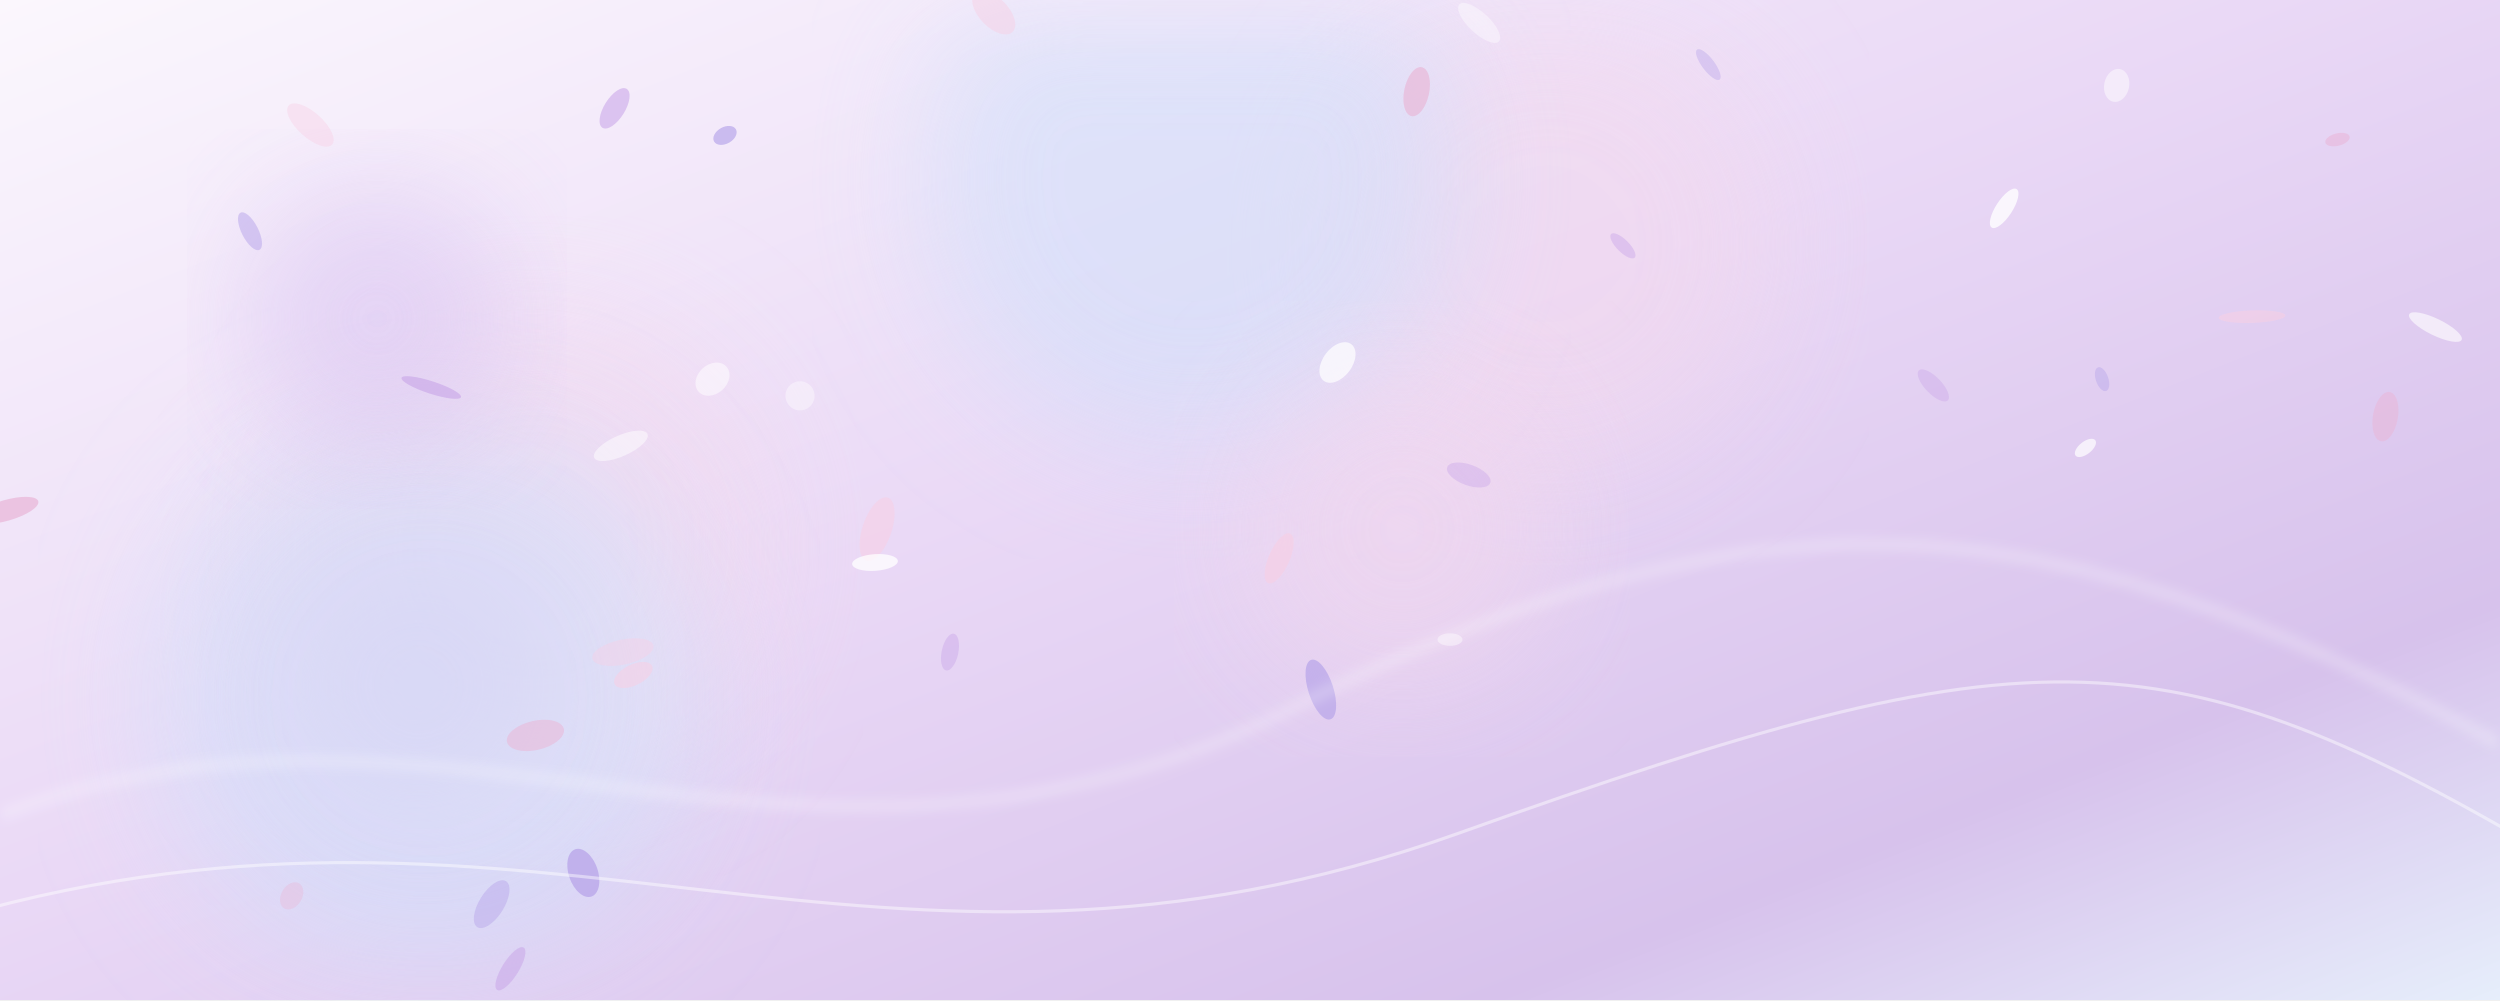
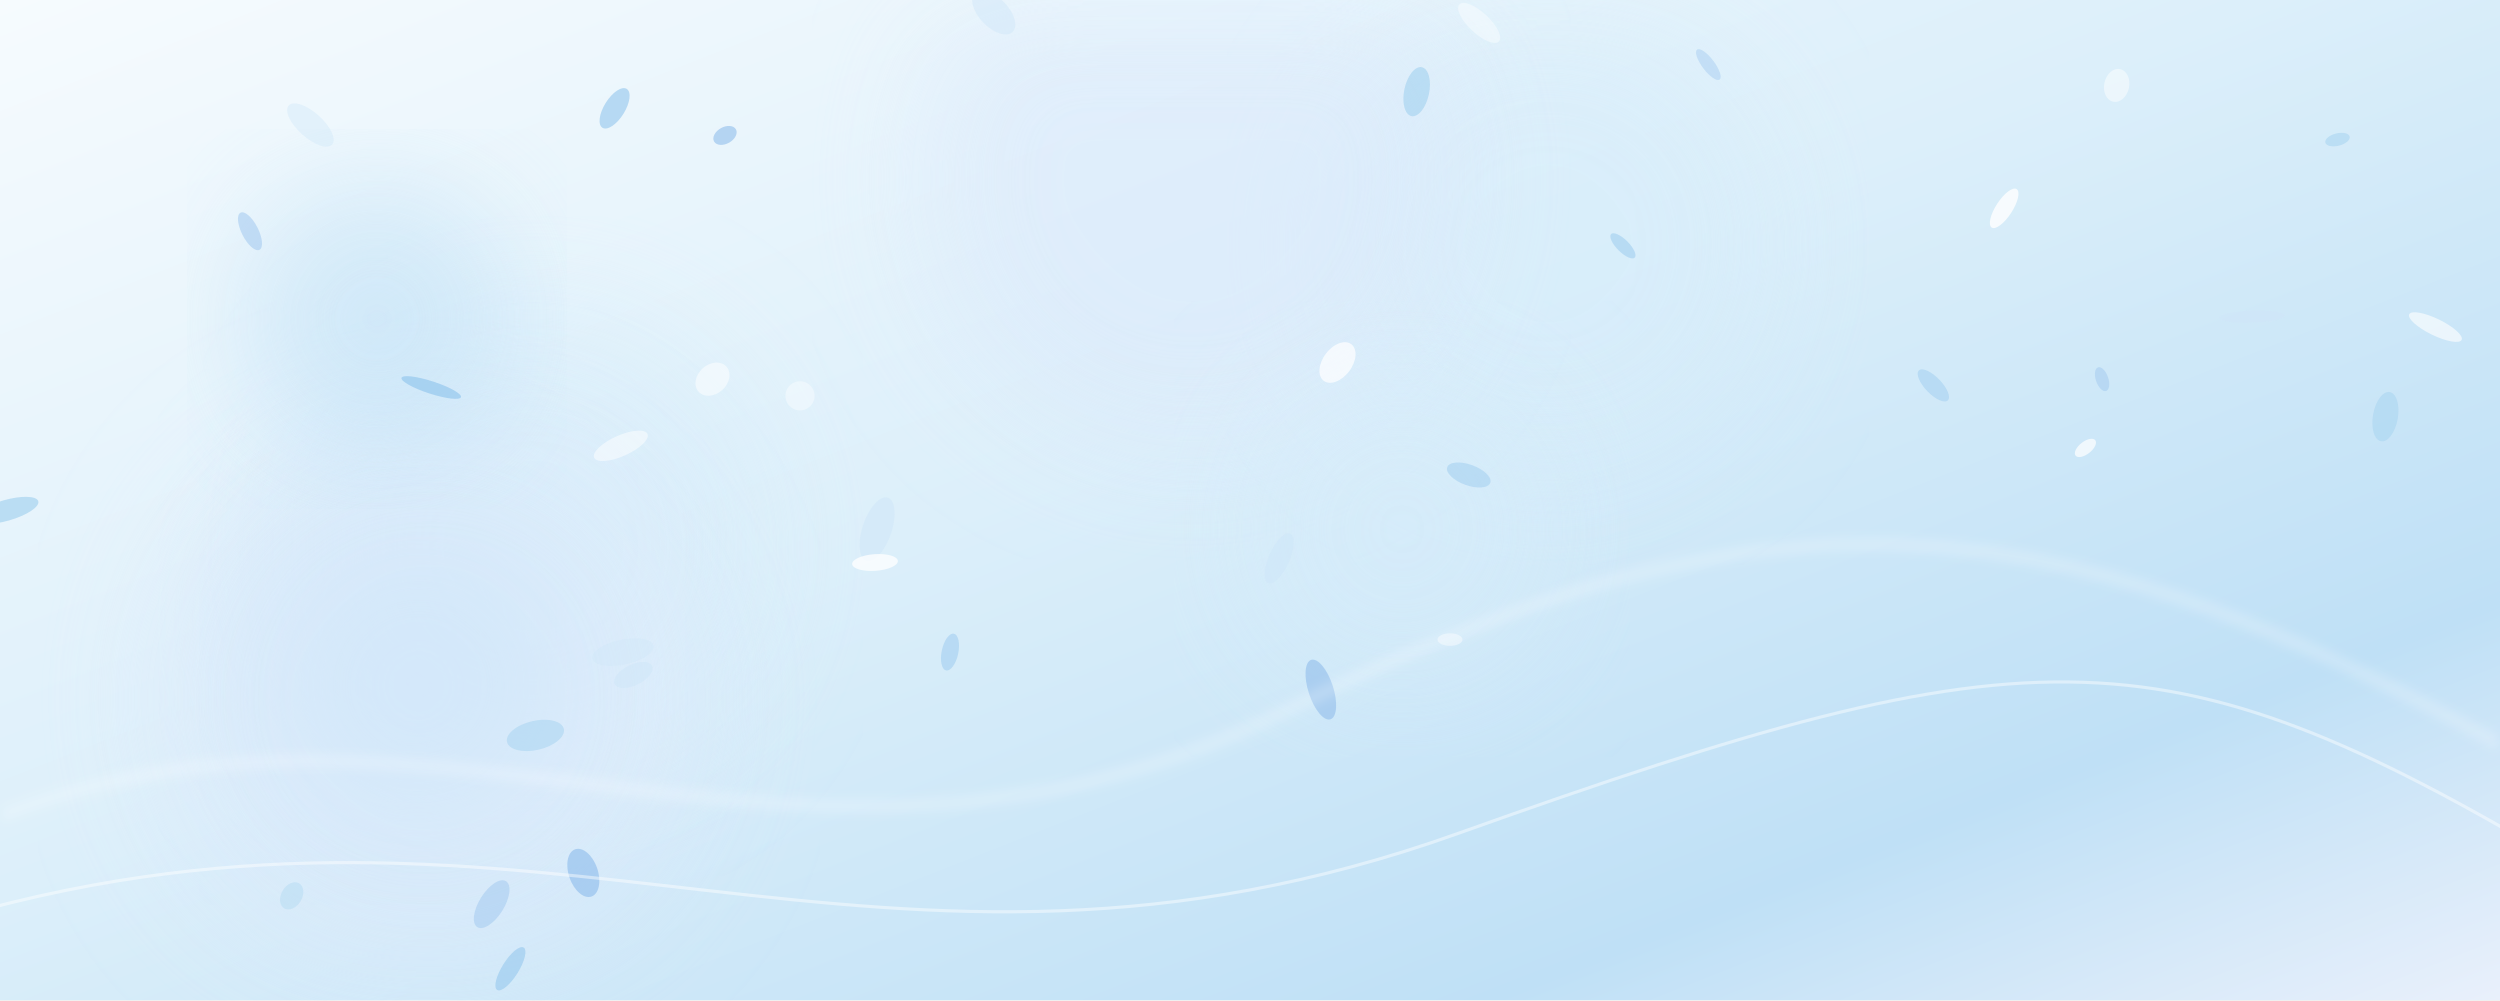
<svg xmlns="http://www.w3.org/2000/svg" viewBox="0 0 1200 480" width="1200" height="480">
  <defs>
    <linearGradient id="g" x1="0" y1="0" x2="1" y2="1">
-       <stop offset="0" stop-color="#fbf7fd" />
-       <stop offset=".45" stop-color="#ead9f6" />
-       <stop offset=".8" stop-color="#d7c2ec" />
-       <stop offset="1" stop-color="#e6eefb" />
+       <stop offset="0" stop-color="#f6fbfe" />
+       <stop offset=".45" stop-color="#dcefFA" />
+       <stop offset=".8" stop-color="#bfe0f6" />
+       <stop offset="1" stop-color="#e9f0fb" />
    </linearGradient>
    <filter id="blur" x="-20%" y="-20%" width="140%" height="140%">
      <feGaussianBlur stdDeviation="28" />
    </filter>
    <filter id="soft" x="-20%" y="-20%" width="140%" height="140%">
      <feGaussianBlur stdDeviation="3" />
    </filter>
  </defs>
  <rect width="1200" height="480" fill="url(#g)" />
-   <circle cx="743" cy="117" r="110" fill="#f3d9ee" opacity=".55" filter="url(#blur)" />
+   <circle cx="743" cy="117" r="110" fill="#d6ecfa" opacity=".55" filter="url(#blur)" />
  <circle cx="228" cy="314" r="72" fill="#ffffff" opacity=".55" filter="url(#blur)" />
-   <circle cx="198" cy="299" r="87" fill="#f3d9ee" opacity=".55" filter="url(#blur)" />
-   <circle cx="256" cy="262" r="113" fill="#f3d9ee" opacity=".55" filter="url(#blur)" />
-   <circle cx="572" cy="86" r="130" fill="#cfe0fa" opacity=".55" filter="url(#blur)" />
-   <circle cx="201" cy="329" r="75" fill="#d9c4f2" opacity=".55" filter="url(#blur)" />
-   <circle cx="206" cy="335" r="134" fill="#cfe0fa" opacity=".55" filter="url(#blur)" />
-   <circle cx="181" cy="153" r="65" fill="#d9c4f2" opacity=".55" filter="url(#blur)" />
-   <circle cx="673" cy="254" r="78" fill="#f3d9ee" opacity=".55" filter="url(#blur)" />
+   <circle cx="198" cy="299" r="87" fill="#d6ecfa" opacity=".55" filter="url(#blur)" />
+   <circle cx="256" cy="262" r="113" fill="#d6ecfa" opacity=".55" filter="url(#blur)" />
+   <circle cx="572" cy="86" r="130" fill="#dbe9fb" opacity=".55" filter="url(#blur)" />
+   <circle cx="201" cy="329" r="75" fill="#bfe0f6" opacity=".55" filter="url(#blur)" />
+   <circle cx="206" cy="335" r="134" fill="#dbe9fb" opacity=".55" filter="url(#blur)" />
+   <circle cx="181" cy="153" r="65" fill="#bfe0f6" opacity=".55" filter="url(#blur)" />
+   <circle cx="673" cy="254" r="78" fill="#d6ecfa" opacity=".55" filter="url(#blur)" />
  <ellipse cx="1169" cy="157" rx="14" ry="4" transform="rotate(26 1169 157)" fill="#ffffff" opacity="0.61" />
  <ellipse cx="384" cy="190" rx="7" ry="7" transform="rotate(16 384 190)" fill="#ffffff" opacity="0.38" />
-   <ellipse cx="421" cy="254" rx="16" ry="7" transform="rotate(109 421 254)" fill="#f7cfe4" opacity="0.56" />
-   <ellipse cx="928" cy="185" rx="10" ry="4" transform="rotate(46 928 185)" fill="#c9a6e8" opacity="0.39" />
-   <ellipse cx="614" cy="268" rx="13" ry="5" transform="rotate(114 614 268)" fill="#f7cfe4" opacity="0.62" />
-   <ellipse cx="149" cy="60" rx="14" ry="6" transform="rotate(42 149 60)" fill="#f7cfe4" opacity="0.42" />
+   <ellipse cx="421" cy="254" rx="16" ry="7" transform="rotate(109 421 254)" fill="#cfe6f8" opacity="0.56" />
+   <ellipse cx="928" cy="185" rx="10" ry="4" transform="rotate(46 928 185)" fill="#8fc4ec" opacity="0.39" />
+   <ellipse cx="614" cy="268" rx="13" ry="5" transform="rotate(114 614 268)" fill="#cfe6f8" opacity="0.62" />
+   <ellipse cx="149" cy="60" rx="14" ry="6" transform="rotate(42 149 60)" fill="#cfe6f8" opacity="0.42" />
  <ellipse cx="1001" cy="215" rx="6" ry="3" transform="rotate(142 1001 215)" fill="#ffffff" opacity="0.71" />
  <ellipse cx="642" cy="174" rx="11" ry="7" transform="rotate(127 642 174)" fill="#ffffff" opacity="0.71" />
-   <ellipse cx="140" cy="430" rx="7" ry="5" transform="rotate(121 140 430)" fill="#e9b7d8" opacity="0.38" />
-   <ellipse cx="634" cy="331" rx="15" ry="6" transform="rotate(72 634 331)" fill="#b9a7ea" opacity="0.75" />
+   <ellipse cx="140" cy="430" rx="7" ry="5" transform="rotate(121 140 430)" fill="#a9d4f0" opacity="0.38" />
+   <ellipse cx="634" cy="331" rx="15" ry="6" transform="rotate(72 634 331)" fill="#9ec6ee" opacity="0.75" />
  <ellipse cx="710" cy="11" rx="13" ry="5" transform="rotate(43 710 11)" fill="#ffffff" opacity="0.4" />
-   <ellipse cx="120" cy="111" rx="10" ry="4" transform="rotate(63 120 111)" fill="#b9a7ea" opacity="0.53" />
+   <ellipse cx="120" cy="111" rx="10" ry="4" transform="rotate(63 120 111)" fill="#9ec6ee" opacity="0.53" />
  <ellipse cx="1016" cy="41" rx="8" ry="6" transform="rotate(102 1016 41)" fill="#ffffff" opacity="0.48" />
-   <ellipse cx="280" cy="419" rx="12" ry="7" transform="rotate(71 280 419)" fill="#b9a7ea" opacity="0.79" />
-   <ellipse cx="779" cy="118" rx="8" ry="3" transform="rotate(45 779 118)" fill="#c9a6e8" opacity="0.45" />
-   <ellipse cx="477" cy="6" rx="13" ry="7" transform="rotate(46 477 6)" fill="#f7cfe4" opacity="0.48" />
+   <ellipse cx="280" cy="419" rx="12" ry="7" transform="rotate(71 280 419)" fill="#9ec6ee" opacity="0.79" />
+   <ellipse cx="779" cy="118" rx="8" ry="3" transform="rotate(45 779 118)" fill="#8fc4ec" opacity="0.45" />
+   <ellipse cx="477" cy="6" rx="13" ry="7" transform="rotate(46 477 6)" fill="#cfe6f8" opacity="0.48" />
  <ellipse cx="298" cy="214" rx="14" ry="5" transform="rotate(156 298 214)" fill="#ffffff" opacity="0.49" />
-   <ellipse cx="257" cy="353" rx="14" ry="7" transform="rotate(167 257 353)" fill="#e9b7d8" opacity="0.56" />
-   <ellipse cx="1145" cy="200" rx="12" ry="6" transform="rotate(100 1145 200)" fill="#e9b7d8" opacity="0.57" />
-   <ellipse cx="820" cy="31" rx="9" ry="3" transform="rotate(53 820 31)" fill="#b9a7ea" opacity="0.42" />
+   <ellipse cx="257" cy="353" rx="14" ry="7" transform="rotate(167 257 353)" fill="#a9d4f0" opacity="0.56" />
+   <ellipse cx="1145" cy="200" rx="12" ry="6" transform="rotate(100 1145 200)" fill="#a9d4f0" opacity="0.57" />
+   <ellipse cx="820" cy="31" rx="9" ry="3" transform="rotate(53 820 31)" fill="#9ec6ee" opacity="0.42" />
  <ellipse cx="696" cy="307" rx="6" ry="3" transform="rotate(0 696 307)" fill="#ffffff" opacity="0.42" />
-   <ellipse cx="207" cy="186" rx="15" ry="3" transform="rotate(18 207 186)" fill="#c9a6e8" opacity="0.63" />
-   <ellipse cx="304" cy="324" rx="10" ry="5" transform="rotate(154 304 324)" fill="#f7cfe4" opacity="0.56" />
-   <ellipse cx="236" cy="434" rx="13" ry="6" transform="rotate(122 236 434)" fill="#b9a7ea" opacity="0.49" />
-   <ellipse cx="295" cy="52" rx="11" ry="5" transform="rotate(122 295 52)" fill="#c9a6e8" opacity="0.58" />
+   <ellipse cx="207" cy="186" rx="15" ry="3" transform="rotate(18 207 186)" fill="#8fc4ec" opacity="0.63" />
+   <ellipse cx="304" cy="324" rx="10" ry="5" transform="rotate(154 304 324)" fill="#cfe6f8" opacity="0.56" />
+   <ellipse cx="236" cy="434" rx="13" ry="6" transform="rotate(122 236 434)" fill="#9ec6ee" opacity="0.49" />
+   <ellipse cx="295" cy="52" rx="11" ry="5" transform="rotate(122 295 52)" fill="#8fc4ec" opacity="0.58" />
  <ellipse cx="420" cy="270" rx="11" ry="4" transform="rotate(176 420 270)" fill="#ffffff" opacity="0.76" />
-   <ellipse cx="1081" cy="152" rx="16" ry="3" transform="rotate(178 1081 152)" fill="#f7cfe4" opacity="0.58" />
+   <ellipse cx="1081" cy="152" rx="16" ry="3" transform="rotate(178 1081 152)" fill="#cfe6f8" opacity="0.58" />
  <ellipse cx="342" cy="182" rx="9" ry="7" transform="rotate(138 342 182)" fill="#ffffff" opacity="0.5" />
-   <ellipse cx="456" cy="313" rx="9" ry="4" transform="rotate(102 456 313)" fill="#c9a6e8" opacity="0.44" />
-   <ellipse cx="1009" cy="182" rx="6" ry="3" transform="rotate(71 1009 182)" fill="#b9a7ea" opacity="0.47" />
-   <ellipse cx="705" cy="228" rx="11" ry="5" transform="rotate(20 705 228)" fill="#c9a6e8" opacity="0.4" />
+   <ellipse cx="456" cy="313" rx="9" ry="4" transform="rotate(102 456 313)" fill="#8fc4ec" opacity="0.44" />
+   <ellipse cx="1009" cy="182" rx="6" ry="3" transform="rotate(71 1009 182)" fill="#9ec6ee" opacity="0.47" />
+   <ellipse cx="705" cy="228" rx="11" ry="5" transform="rotate(20 705 228)" fill="#8fc4ec" opacity="0.4" />
  <ellipse cx="962" cy="100" rx="11" ry="4" transform="rotate(123 962 100)" fill="#ffffff" opacity="0.79" />
-   <ellipse cx="3" cy="245" rx="16" ry="5" transform="rotate(164 3 245)" fill="#e9b7d8" opacity="0.73" />
-   <ellipse cx="245" cy="465" rx="12" ry="4" transform="rotate(122 245 465)" fill="#c9a6e8" opacity="0.55" />
-   <ellipse cx="680" cy="44" rx="12" ry="6" transform="rotate(102 680 44)" fill="#e9b7d8" opacity="0.68" />
-   <ellipse cx="348" cy="65" rx="6" ry="4" transform="rotate(151 348 65)" fill="#b9a7ea" opacity="0.71" />
-   <ellipse cx="299" cy="313" rx="15" ry="6" transform="rotate(168 299 313)" fill="#f7cfe4" opacity="0.42" />
-   <ellipse cx="1122" cy="67" rx="6" ry="3" transform="rotate(166 1122 67)" fill="#e9b7d8" opacity="0.59" />
+   <ellipse cx="3" cy="245" rx="16" ry="5" transform="rotate(164 3 245)" fill="#a9d4f0" opacity="0.73" />
+   <ellipse cx="245" cy="465" rx="12" ry="4" transform="rotate(122 245 465)" fill="#8fc4ec" opacity="0.55" />
+   <ellipse cx="680" cy="44" rx="12" ry="6" transform="rotate(102 680 44)" fill="#a9d4f0" opacity="0.68" />
+   <ellipse cx="348" cy="65" rx="6" ry="4" transform="rotate(151 348 65)" fill="#9ec6ee" opacity="0.71" />
+   <ellipse cx="299" cy="313" rx="15" ry="6" transform="rotate(168 299 313)" fill="#cfe6f8" opacity="0.42" />
+   <ellipse cx="1122" cy="67" rx="6" ry="3" transform="rotate(166 1122 67)" fill="#a9d4f0" opacity="0.59" />
  <path d="M-20 400 C 200 300, 380 460, 620 340 S 1000 240, 1240 380" fill="none" stroke="#fff" stroke-opacity=".7" stroke-width="2" filter="url(#soft)" />
  <path d="M-20 440 C 260 360, 420 500, 700 400 S 1040 300, 1240 420" fill="none" stroke="#fff" stroke-opacity=".45" stroke-width="1.5" />
</svg>
